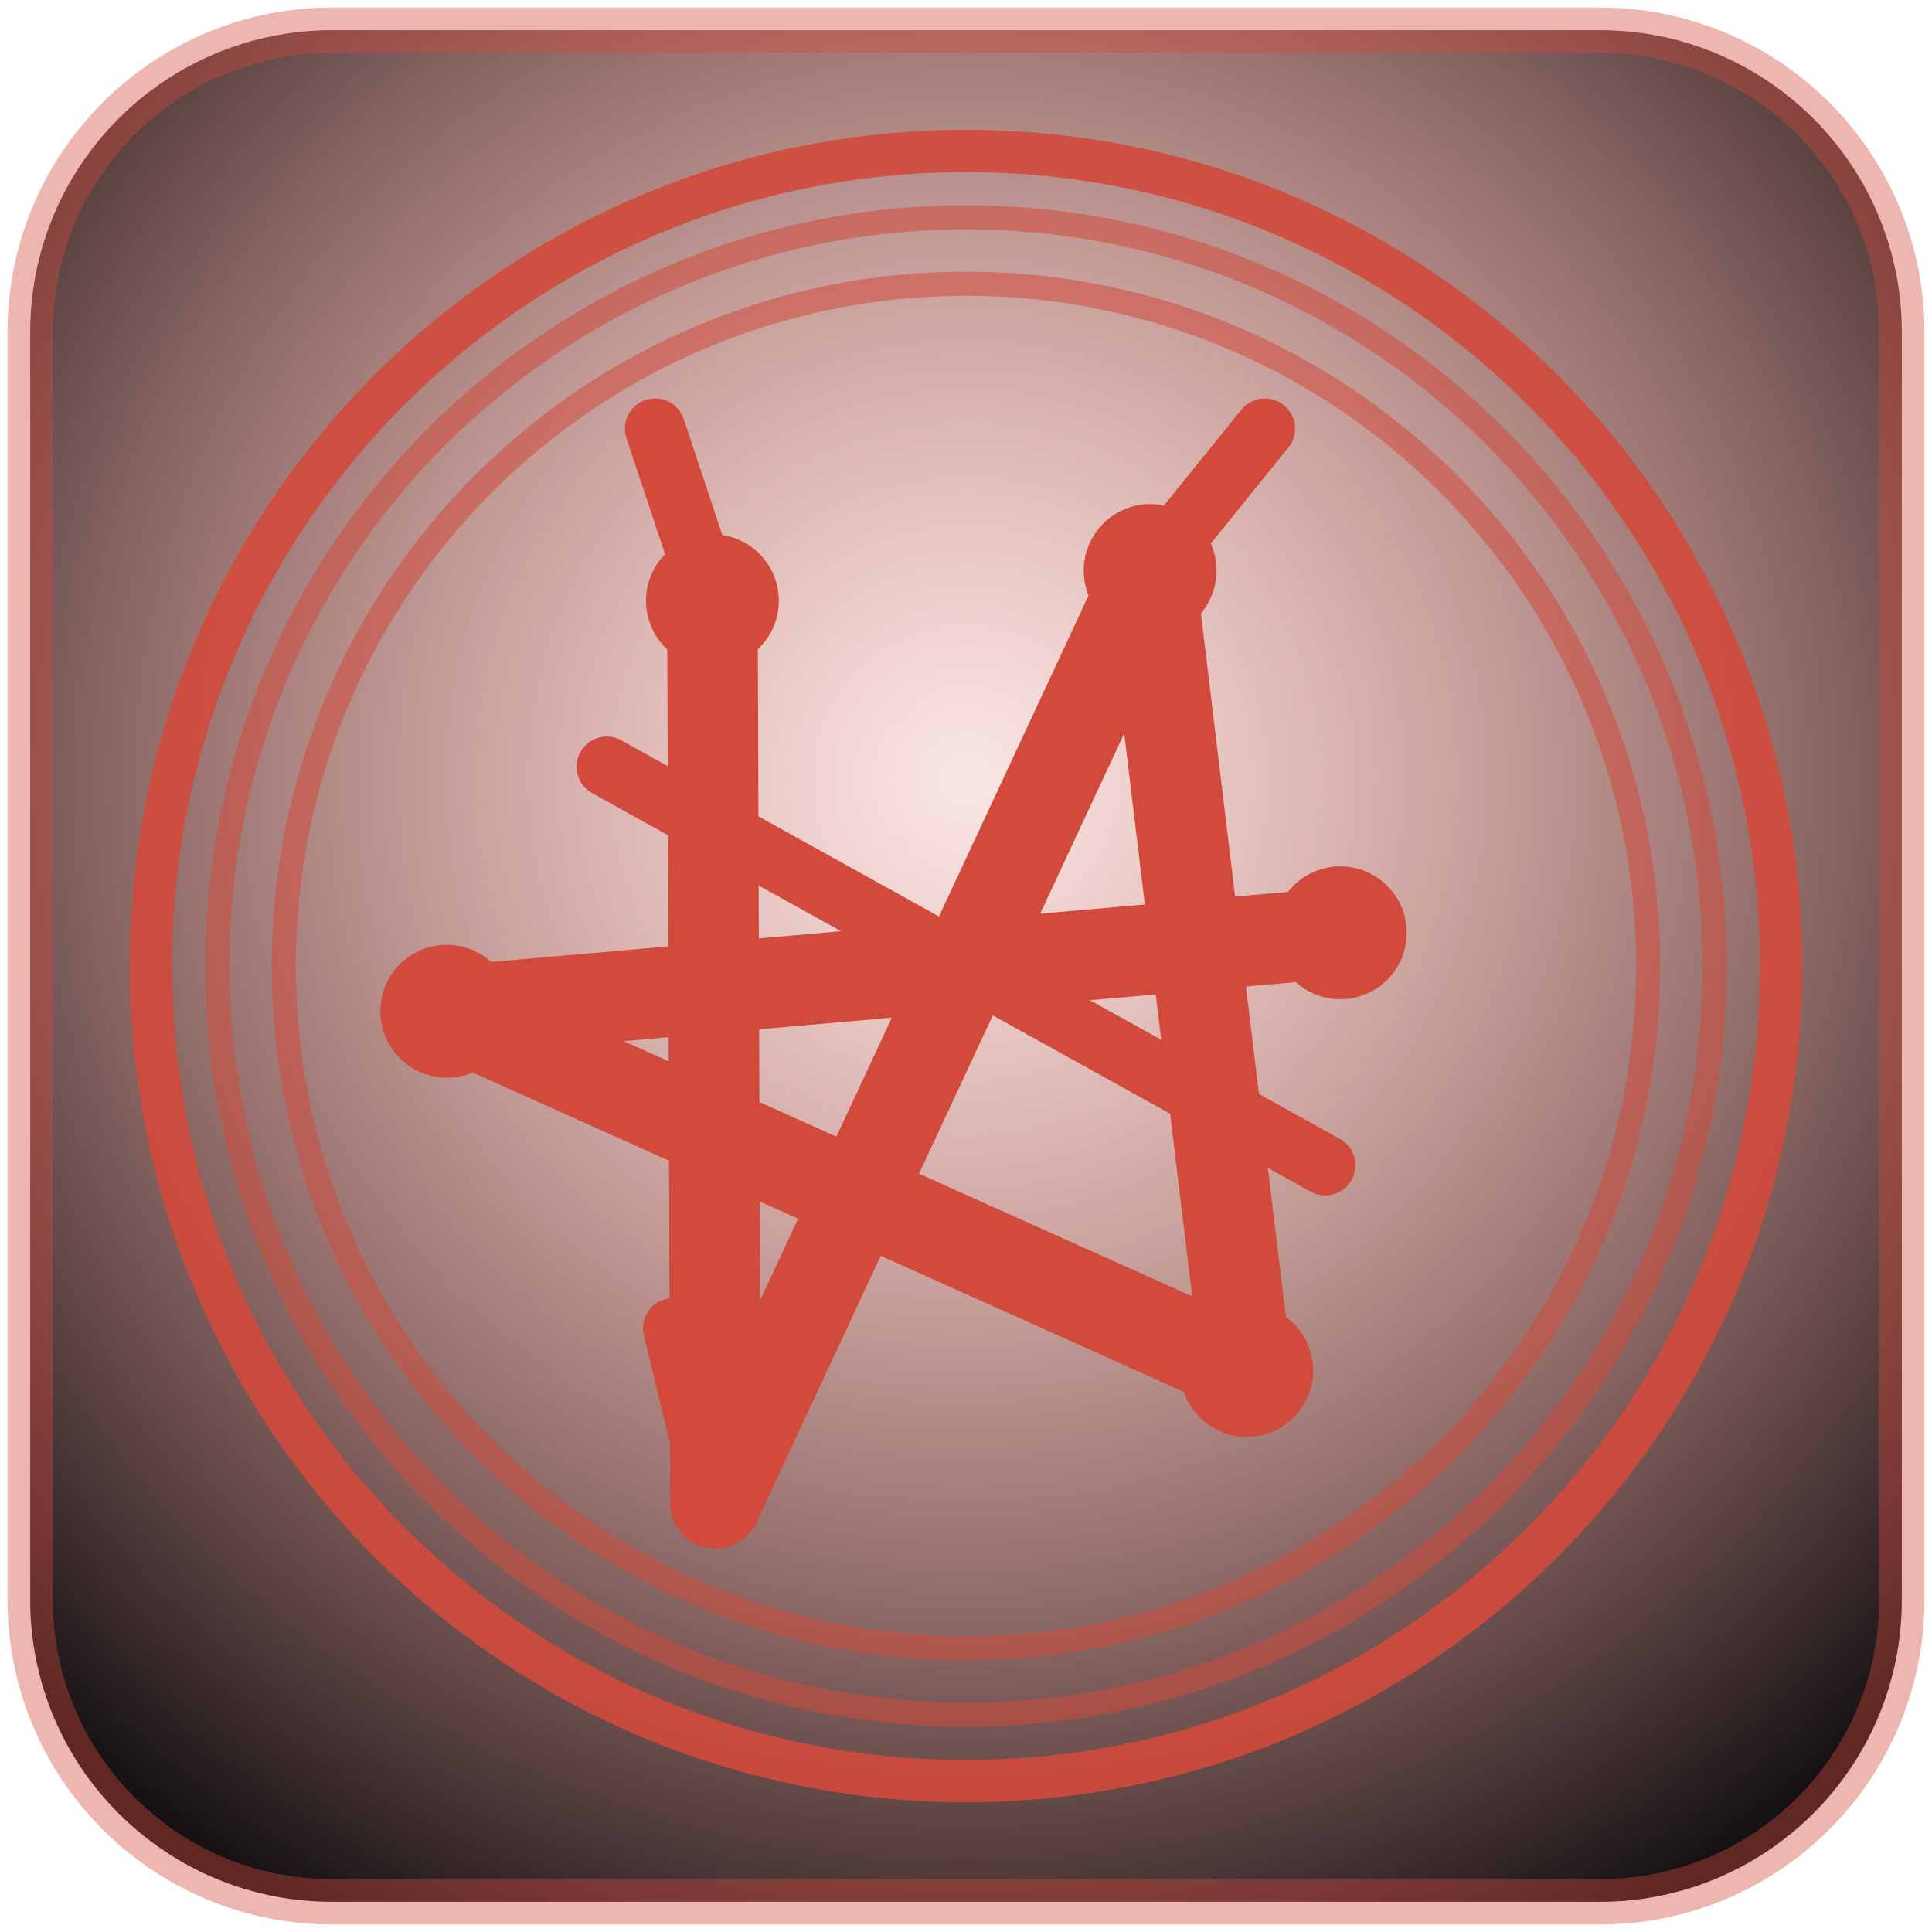
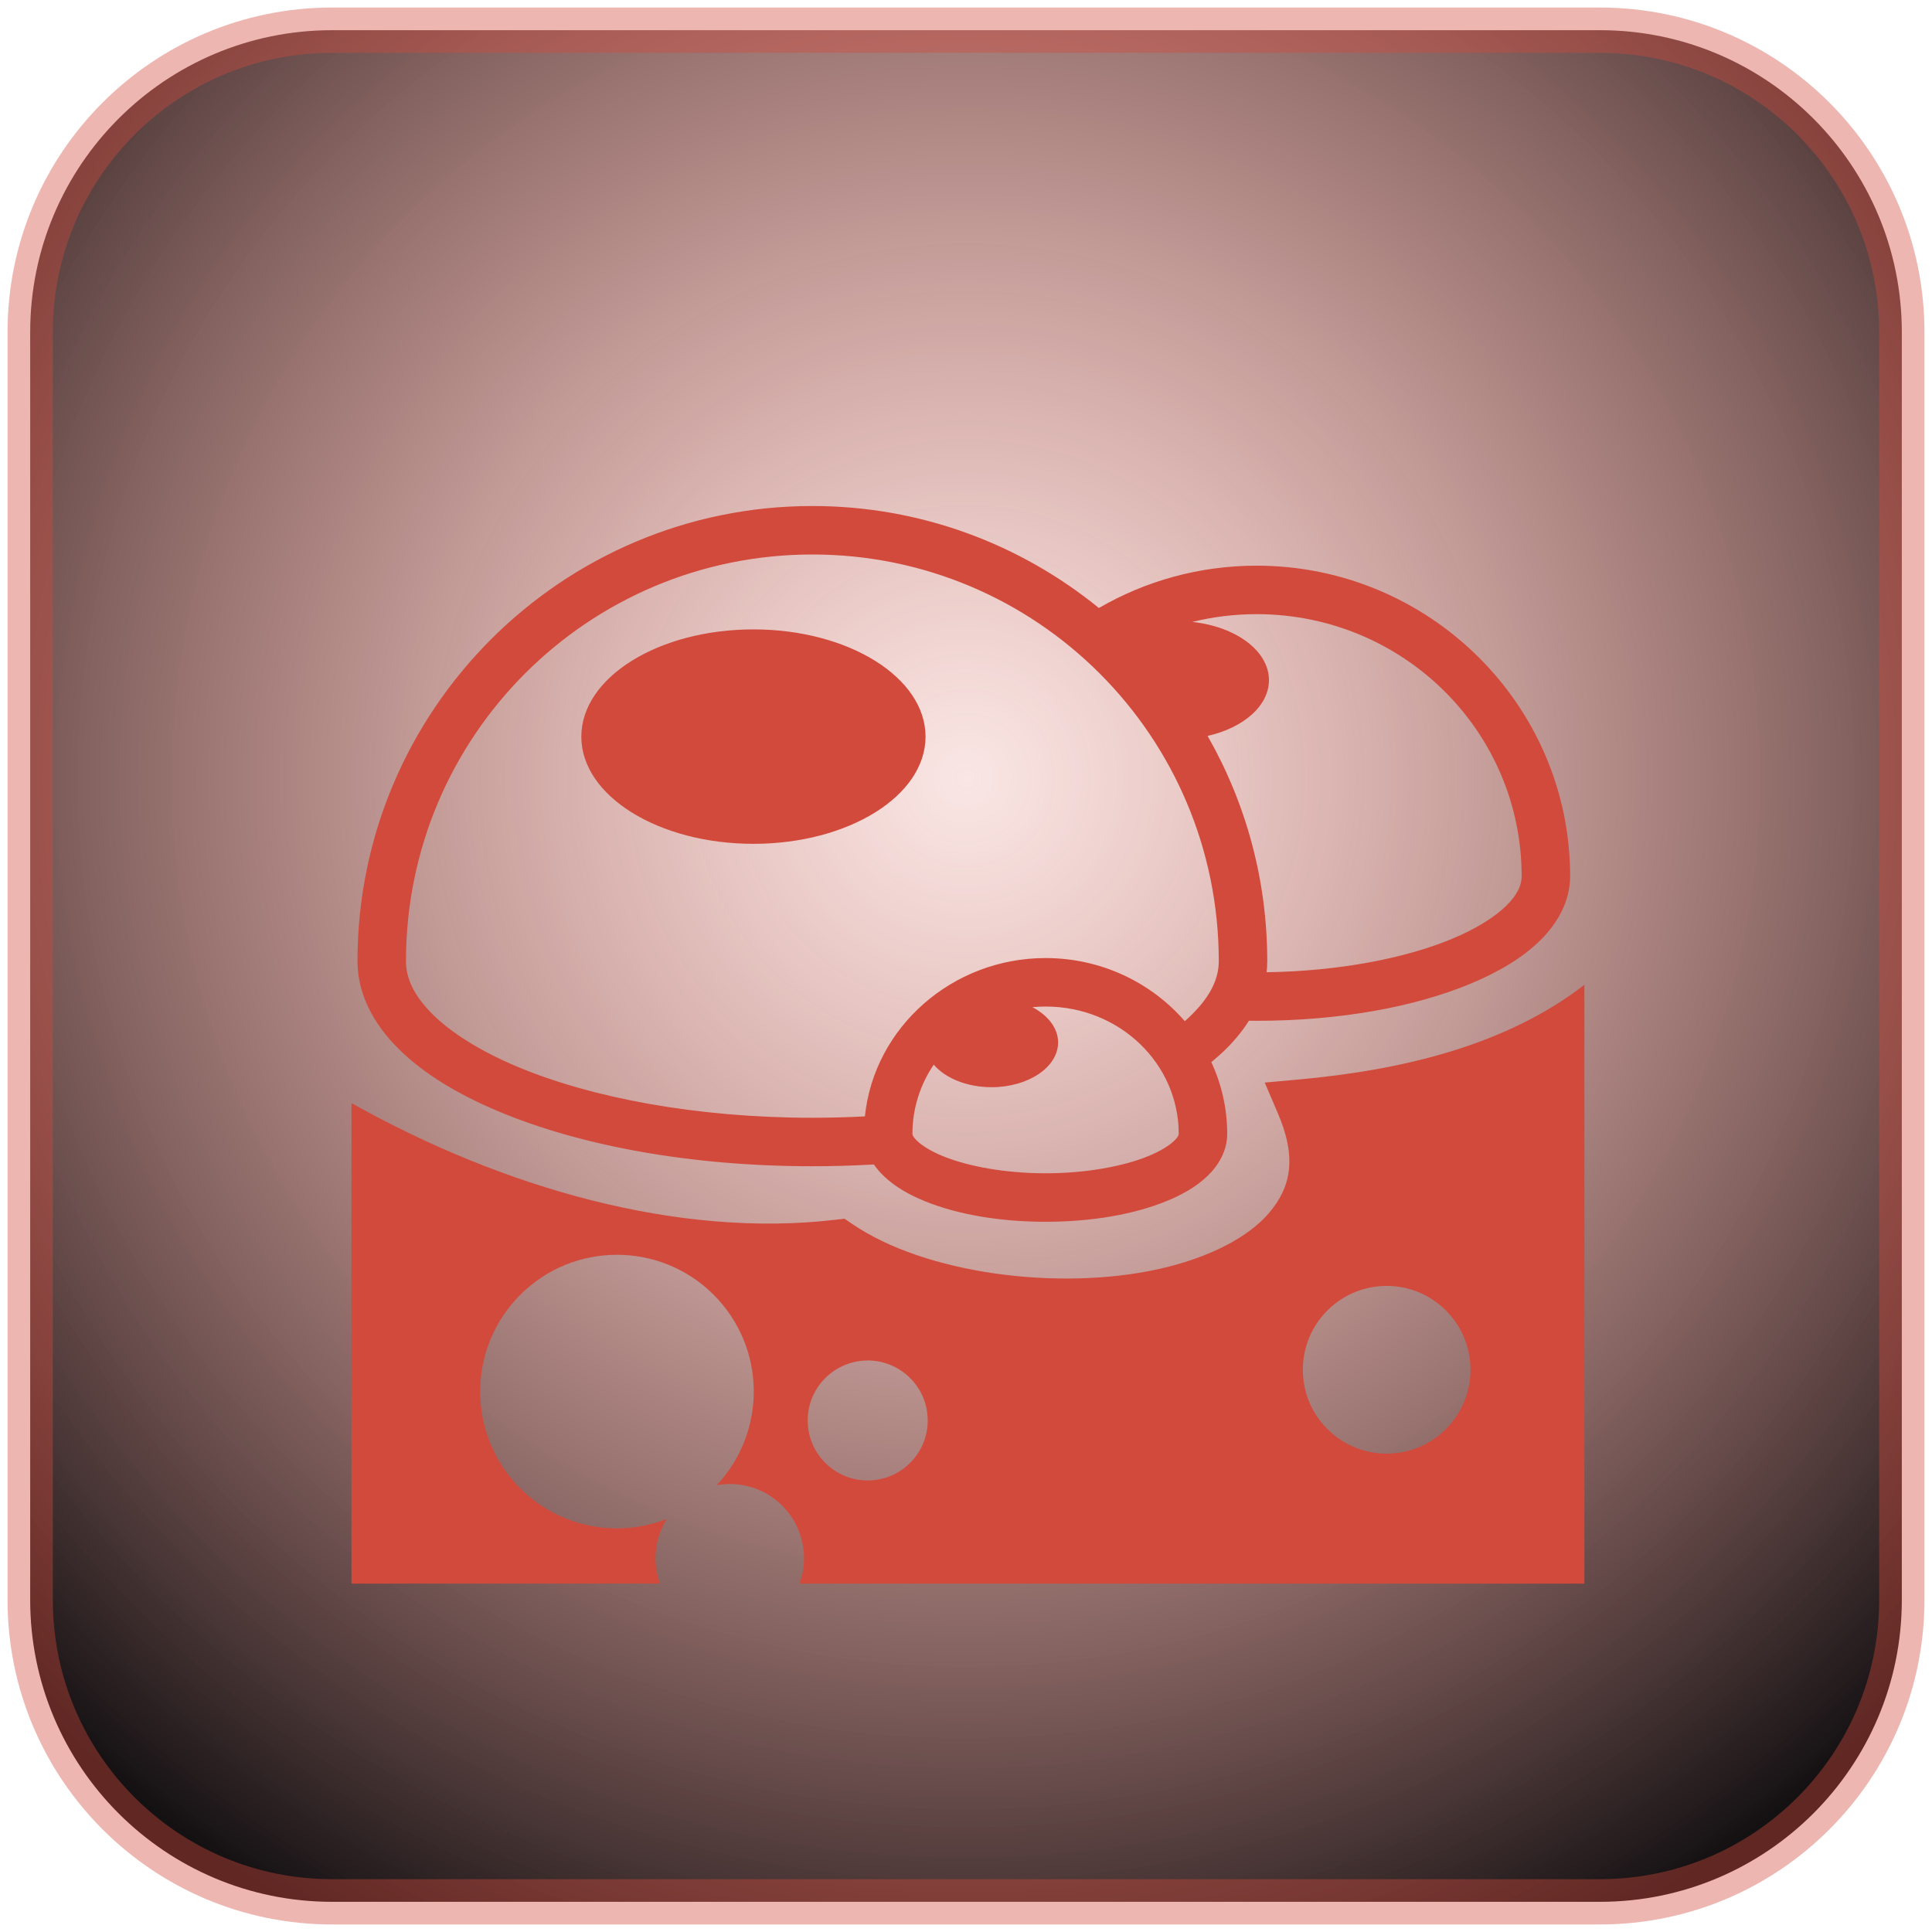
<svg xmlns="http://www.w3.org/2000/svg" viewBox="0 0 64 64" width="256" height="256">
  <defs>
    <radialGradient id="g" cx="50%" cy="40%" r="70%">
      <stop offset="0" stop-color="#d24a3c22" />
      <stop offset="1" stop-color="#141113" />
    </radialGradient>
  </defs>
  <rect x="1" y="1" width="62" height="62" rx="10" fill="url(#g)" stroke="#d24a3c66" stroke-width="1.5" />
-   <g fill="none" stroke="#d24a3c" stroke-width="3" stroke-linecap="round" stroke-linejoin="round">
-     <circle cx="32" cy="32" r="27" stroke-width="1.4" opacity="0.9" />
-     <circle cx="32" cy="32" r="24.8" stroke-width="0.8" opacity="0.55" />
-     <circle cx="32" cy="32" r="22.6" stroke-width="0.8" opacity="0.55" />
-     <path d="M44.4 30.9 L14.8 33.5 L41.3 45.4 L38.1 18.9 L23.7 49.8 L23.6 19.9" />
-     <path d="M20.1 25.4 L43.9 38.6" stroke-width="2" />
-     <path d="M23.6 19.9 l-1.9 -5.7" stroke-width="2" />
-     <path d="M23.7 49.8 l-1.4 -5.8" stroke-width="2" />
-     <path d="M38.1 18.9 l3.8 -4.7" stroke-width="2" />
-     <circle cx="44.4" cy="30.9" r="2.2" fill="#d24a3c" stroke="none" />
-     <circle cx="14.8" cy="33.5" r="2.2" fill="#d24a3c" stroke="none" />
-     <circle cx="41.3" cy="45.4" r="2.2" fill="#d24a3c" stroke="none" />
-     <circle cx="38.1" cy="18.9" r="2.2" fill="#d24a3c" stroke="none" />
-     <circle cx="23.6" cy="19.9" r="2.2" fill="#d24a3c" stroke="none" />
+   <g transform="translate(10 10) scale(0.0859375)" fill="#d24a3c">
+     <path d="M196.78 78.688c-96.69 0-175.343 78.72-175.343 175.468 0 12.63 6.202 24.213 15.813 33.75 9.61 9.537 22.727 17.488 38.53 24.125 31.61 13.275 74.124 21.158 121 21.158 8.047 0 15.966-.236 23.72-.688 1.125 1.65 2.437 3.157 3.844 4.5 4.3 4.107 9.682 7.19 15.937 9.72 12.512 5.056 28.642 7.874 46.407 7.874 17.766 0 33.865-2.818 46.375-7.875 6.256-2.53 11.67-5.613 15.97-9.72 4.3-4.107 7.656-9.77 7.656-16.28 0-9.865-2.202-19.213-6.125-27.658 2.032-1.67 3.957-3.378 5.75-5.156 3.39-3.363 6.33-6.984 8.75-10.812.988.01 1.974.03 2.968.03 31.826 0 60.67-5.25 82.408-14.28 10.868-4.516 20.016-9.954 26.875-16.688 6.858-6.734 11.562-15.283 11.562-24.72 0-66.047-54.29-119.75-120.844-119.75-22.145 0-42.93 5.945-60.81 16.314-30.172-24.555-68.606-39.313-110.44-39.313zm0 18.687c86.573 0 156.657 70.14 156.657 156.78 0 6.61-3.084 13.33-10.28 20.47-.885.878-1.81 1.783-2.813 2.656-12.89-14.89-32.22-24.342-53.656-24.342-36.025 0-66.126 26.71-69.657 61.03-6.635.352-13.385.532-20.25.532-44.753 0-85.266-7.727-113.75-19.688-14.24-5.98-25.427-13.046-32.624-20.187-7.196-7.14-10.28-13.86-10.28-20.47 0-86.642 70.083-156.78 156.655-156.78zm171.25 23c56.543 0 102.158 45.226 102.158 101.063 0 3.35-1.538 7.024-5.97 11.375-4.43 4.35-11.623 8.88-20.937 12.75-17.818 7.404-43.217 12.42-71.405 12.843.155-1.403.25-2.818.25-4.25 0-31.565-8.36-61.223-23-86.844 13.78-3.103 23.656-11.57 23.656-21.5 0-11.298-12.783-20.666-29.56-22.437 7.942-1.955 16.246-3 24.81-3zm-193.967 5.875c-36.642 0-66.344 18.525-66.344 41.344 0 22.818 29.7 41.312 66.343 41.312 36.64 0 66.343-18.494 66.343-41.312 0-22.82-29.702-41.344-66.344-41.344zm320.312 137c-30.4 23.526-70.607 32.934-110.406 36.53l-12.814 1.158 5.063 11.843c7.44 17.37 4.932 28.445-3.22 38.19-8.152 9.742-23.698 17.64-42.844 21.874-38.29 8.47-89.822 1.9-118.094-17.47l-2.906-1.968-3.47.406c-60.5 7.144-128.014-12.125-186.56-44.968v185.22l118.905-.002c-2.954-8.158-2.075-17.375 2.626-24.906-18.91 7.375-41.197 3.46-56.47-11.812-20.595-20.597-20.595-53.997 0-74.594 10.3-10.298 23.785-15.438 37.283-15.438 13.496 0 26.982 5.14 37.28 15.438 20.2 20.2 20.575 52.7 1.156 73.375 8.9-1.583 18.404 1.03 25.28 7.906 8.12 8.12 10.332 19.903 6.658 30.033h302.53V263.25zm-207.688 8.375c28.617 0 51.313 22.084 51.313 49.094 0 .256-.033 1.02-1.875 2.78-1.842 1.76-5.337 3.965-10.063 5.875-9.45 3.82-23.653 6.53-39.375 6.53-15.72 0-29.956-2.71-39.406-6.53-4.724-1.91-8.188-4.115-10.03-5.875-1.842-1.76-1.906-2.524-1.906-2.78 0-9.827 3.014-18.993 8.22-26.69 4.427 5.18 12.748 8.69 22.28 8.69 14.18 0 25.656-7.73 25.656-17.25 0-5.527-3.887-10.44-9.906-13.595 1.678-.157 3.37-.25 5.094-.25zm131.47 107.688c8.272 0 16.53 3.157 22.843 9.468 12.623 12.625 12.623 33.097 0 45.72-12.623 12.623-33.064 12.623-45.688 0-12.623-12.623-12.623-33.095 0-45.72 6.312-6.31 14.572-9.467 22.844-9.467zm-200.032 28.75c5.92 0 11.828 2.265 16.344 6.78 9.03 9.033 9.03 23.656 0 32.688-9.033 9.033-23.688 9.033-32.72 0-9.032-9.03-9.032-23.654 0-32.686 4.516-4.516 10.456-6.78 16.375-6.78z" />
  </g>
</svg>
